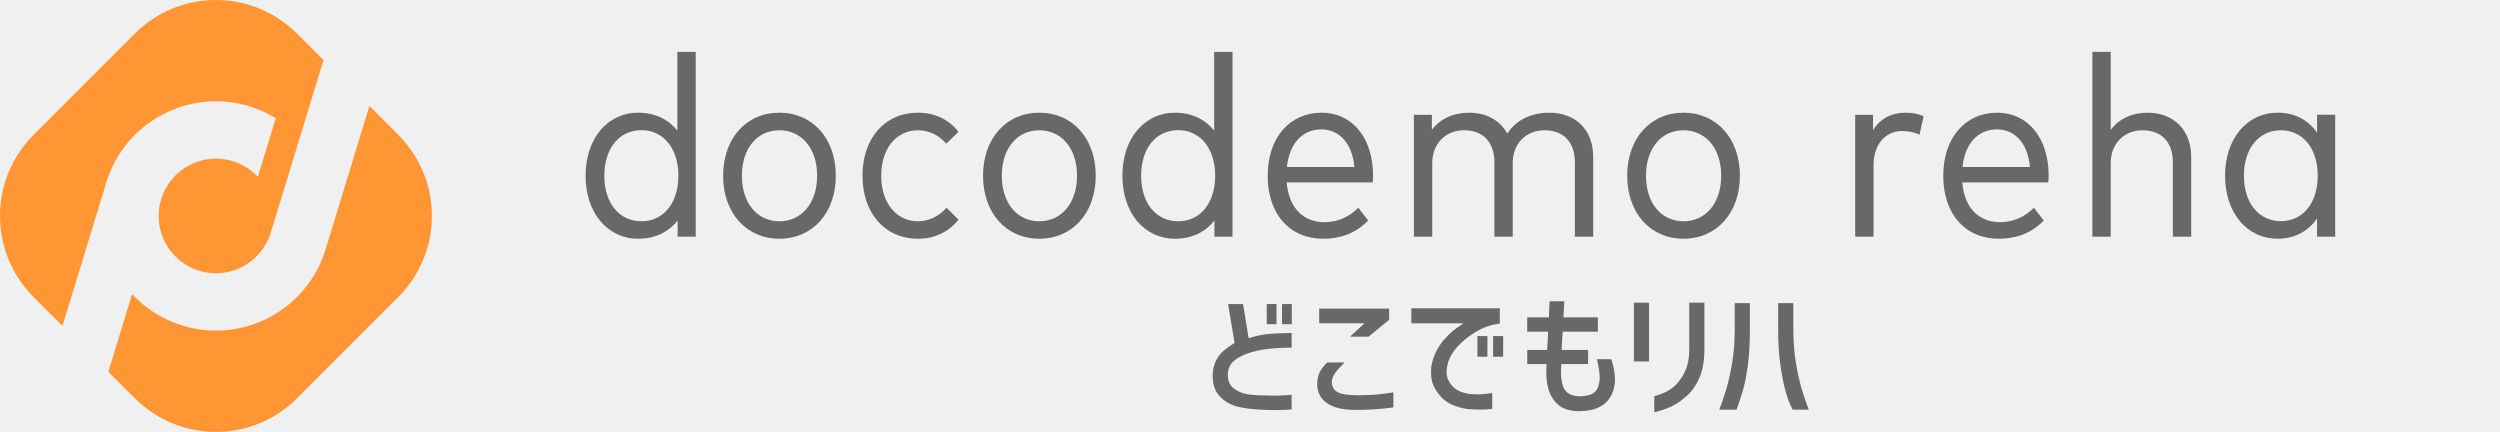
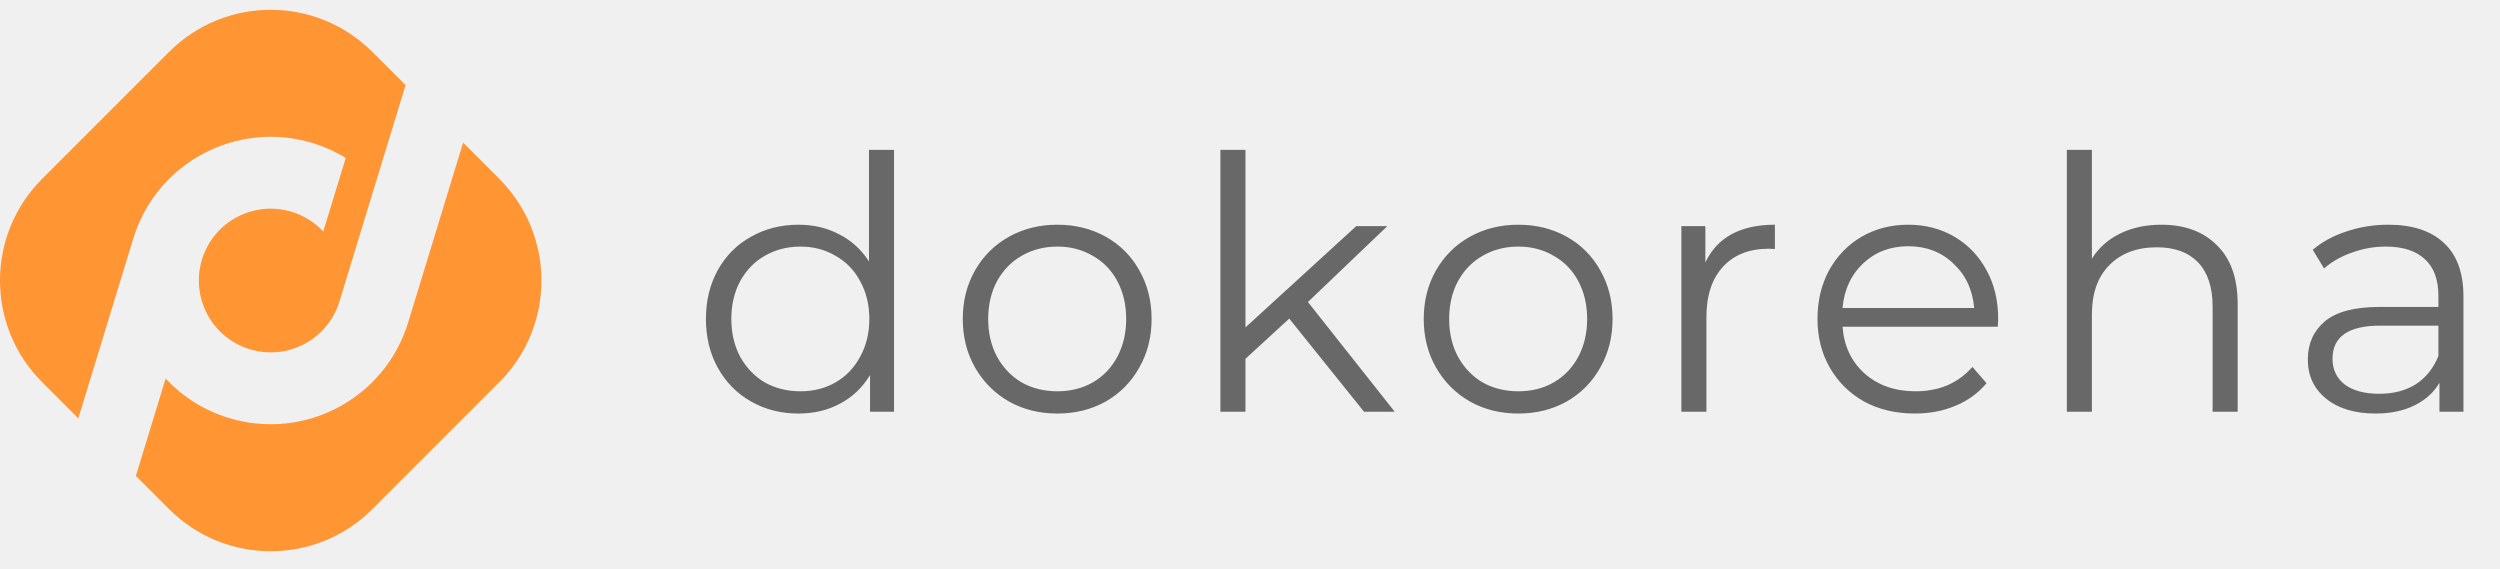
- <svg xmlns="http://www.w3.org/2000/svg" width="301" height="52" viewBox="0 0 301 52" fill="none">
-   <path d="M155.516 41.854C154.72 41.854 153.927 41.888 153.138 41.955C152.348 42.023 151.541 42.168 150.717 42.392C149.893 42.617 149.209 42.941 148.663 43.367C148.117 43.792 147.838 44.38 147.827 45.131C147.838 45.859 148.077 46.403 148.543 46.761C149.009 47.12 149.528 47.349 150.103 47.45C150.677 47.551 151.277 47.601 151.902 47.601C152.629 47.635 153.3 47.643 153.913 47.626C154.527 47.609 155.061 47.578 155.516 47.534V49.298C154.323 49.387 153.147 49.399 151.987 49.332C150.749 49.287 149.717 49.153 148.894 48.928C148.069 48.705 147.373 48.281 146.805 47.66C146.237 47.038 145.97 46.156 146.004 45.013C146.049 44.363 146.202 43.798 146.464 43.316C146.725 42.834 147.035 42.451 147.393 42.165C147.751 41.879 148.169 41.585 148.646 41.283L147.862 36.611H149.669L150.334 40.711C151.38 40.397 152.314 40.218 153.138 40.173C153.962 40.128 154.754 40.1 155.516 40.089V41.854ZM152.516 39.032V36.612H153.692V39.032H152.516ZM154.357 39.032V36.612H155.533V39.032H154.357Z" fill="#686868" />
-   <path d="M159.804 43.641H161.884C161.406 44.1 161.028 44.523 160.75 44.909C160.471 45.295 160.338 45.674 160.349 46.043C160.349 46.346 160.443 46.623 160.63 46.874C160.817 47.126 161.13 47.306 161.568 47.412C162.005 47.519 162.645 47.578 163.486 47.589C164.417 47.589 165.213 47.556 165.873 47.488C166.531 47.421 167.162 47.337 167.765 47.236V49.051C166.264 49.264 164.713 49.364 163.111 49.353C161.611 49.343 160.48 49.059 159.719 48.505C158.957 47.95 158.583 47.175 158.594 46.178C158.617 45.595 158.73 45.113 158.935 44.732C159.139 44.352 159.429 43.988 159.804 43.641ZM158.832 37.155H167.253V38.499L164.781 40.532H162.549L164.287 38.92H158.832V37.155Z" fill="#686868" />
-   <path d="M180.577 37.117V38.964C179.607 39.067 178.676 39.382 177.783 39.905C176.89 40.429 176.136 41.024 175.523 41.692C174.91 42.36 174.516 43.021 174.341 43.678C174.096 44.564 174.119 45.283 174.411 45.835C174.703 46.387 175.085 46.782 175.558 47.018C176.031 47.254 176.53 47.395 177.055 47.441C177.627 47.487 178.112 47.492 178.509 47.458C178.906 47.424 179.291 47.377 179.665 47.32V49.236C179.279 49.282 178.868 49.308 178.43 49.313C177.992 49.319 177.511 49.304 176.986 49.27C176.53 49.247 175.987 49.135 175.356 48.934C174.726 48.733 174.192 48.433 173.754 48.036C173.316 47.639 172.945 47.136 172.641 46.525C172.337 45.915 172.233 45.121 172.326 44.143C172.443 43.464 172.648 42.842 172.94 42.278C173.232 41.715 173.558 41.231 173.92 40.828C174.282 40.426 174.597 40.112 174.866 39.888C175.134 39.663 175.578 39.344 176.198 38.929H169.927V37.117H180.577ZM177.88 42.952V40.465H179.088V42.952H177.88ZM179.771 42.952V40.465H180.98V42.952H179.771Z" fill="#686868" />
-   <path d="M183.877 38.203H186.485C186.53 37.374 186.559 36.73 186.57 36.27H188.343C188.32 36.696 188.285 37.34 188.24 38.203H192.383V39.934H188.155C188.11 40.404 188.082 40.765 188.07 41.018C188.059 41.27 188.042 41.642 188.02 42.135H191.208V43.832H187.986C187.883 45.076 187.977 46.025 188.266 46.681C188.556 47.336 189.178 47.68 190.133 47.714C190.849 47.703 191.378 47.602 191.719 47.411C192.06 47.221 192.292 46.938 192.418 46.563C192.542 46.187 192.605 45.82 192.605 45.462C192.605 45.092 192.568 44.837 192.494 44.384C192.42 43.93 192.343 43.552 192.264 43.25H194.002C194.298 44.191 194.446 44.941 194.446 45.815C194.446 46.095 194.389 46.453 194.275 46.89C194.162 47.327 193.952 47.744 193.645 48.142C193.338 48.54 192.911 48.862 192.366 49.108C191.82 49.355 191.076 49.489 190.133 49.512C189.042 49.501 188.205 49.243 187.619 48.739C187.033 48.235 186.63 47.58 186.409 46.773C186.188 45.966 186.122 44.987 186.213 43.832H183.878V42.135H186.281C186.337 41.172 186.377 40.438 186.4 39.934H183.877V38.203Z" fill="#686868" />
-   <path d="M196.722 43.518V36.444H198.546V43.518H196.722ZM199.176 47.685C199.586 47.595 200.022 47.444 200.488 47.231C200.954 47.018 201.394 46.705 201.81 46.29C202.225 45.876 202.588 45.332 202.9 44.66C203.213 43.989 203.375 43.165 203.386 42.191V36.444H205.21V42.191C205.199 43.535 204.983 44.669 204.563 45.593C204.142 46.518 203.589 47.265 202.9 47.836C202.213 48.408 201.559 48.819 200.94 49.071C200.32 49.323 199.732 49.511 199.175 49.634V47.685H199.176Z" fill="#686868" />
-   <path d="M207.001 49.322C207.24 48.722 207.498 47.974 207.777 47.075C208.056 46.177 208.302 45.109 208.519 43.869C208.735 42.63 208.848 41.258 208.86 39.755V36.496H210.684V39.755C210.684 41.365 210.602 42.783 210.437 44.01C210.272 45.238 210.067 46.262 209.824 47.084C209.579 47.906 209.331 48.652 209.082 49.322H207.001ZM217.775 49.322H215.832C215.479 48.64 215.192 47.892 214.971 47.075C214.75 46.259 214.547 45.238 214.366 44.01C214.184 42.783 214.092 41.364 214.092 39.755V36.496H215.917V39.755C215.928 41.259 216.041 42.63 216.258 43.869C216.474 45.109 216.72 46.177 217 47.075C217.277 47.974 217.536 48.722 217.775 49.322Z" fill="#686868" />
-   <path d="M83.764 28.496H81.585V26.564C80.519 27.893 78.942 28.743 76.825 28.743C73.178 28.743 70.505 25.668 70.505 21.156C70.505 16.643 73.178 13.568 76.825 13.568C78.912 13.568 80.488 14.402 81.554 15.716V6.243H83.764V28.496ZM81.678 21.156C81.678 17.849 79.854 15.67 77.227 15.67C74.538 15.67 72.761 17.88 72.761 21.156C72.761 24.432 74.538 26.642 77.227 26.642C79.858 26.642 81.678 24.478 81.678 21.156Z" fill="#686868" />
-   <path d="M100.633 21.155C100.633 25.668 97.805 28.743 93.834 28.743C89.878 28.743 87.065 25.668 87.065 21.155C87.065 16.643 89.878 13.568 93.834 13.568C97.805 13.568 100.633 16.643 100.633 21.155ZM89.325 21.155C89.325 24.509 91.211 26.641 93.838 26.641C96.48 26.641 98.381 24.493 98.381 21.155C98.381 17.818 96.48 15.685 93.838 15.685C91.207 15.685 89.325 17.818 89.325 21.155Z" fill="#686868" />
-   <path d="M115.403 15.87L113.935 17.292C113.023 16.272 111.895 15.685 110.52 15.685C107.985 15.685 106.1 17.787 106.1 21.155C106.1 24.524 107.985 26.641 110.52 26.641C111.895 26.641 113.085 25.992 113.966 25.019L115.403 26.441C114.244 27.924 112.529 28.743 110.535 28.743C106.533 28.743 103.844 25.668 103.844 21.155C103.844 16.643 106.533 13.568 110.535 13.568C112.529 13.568 114.259 14.387 115.403 15.87Z" fill="#686868" />
-   <path d="M131.926 21.155C131.926 25.668 129.098 28.743 125.127 28.743C121.171 28.743 118.358 25.668 118.358 21.155C118.358 16.643 121.171 13.568 125.127 13.568C129.098 13.568 131.926 16.643 131.926 21.155ZM120.618 21.155C120.618 24.509 122.504 26.641 125.131 26.641C127.773 26.641 129.674 24.493 129.674 21.155C129.674 17.818 127.773 15.685 125.131 15.685C122.504 15.685 120.618 17.818 120.618 21.155Z" fill="#686868" />
-   <path d="M148.395 28.497H146.216V26.565C145.149 27.894 143.573 28.744 141.456 28.744C137.809 28.744 135.136 25.669 135.136 21.156C135.136 16.644 137.809 13.569 141.456 13.569C143.542 13.569 145.119 14.403 146.185 15.716V6.244H148.395V28.497ZM146.308 21.156C146.308 17.849 144.485 15.67 141.858 15.67C139.169 15.67 137.392 17.88 137.392 21.156C137.392 24.432 139.169 26.642 141.858 26.642C144.485 26.642 146.308 24.479 146.308 21.156Z" fill="#686868" />
-   <path d="M165.27 21.959H154.916C155.179 25.127 157.002 26.75 159.459 26.75C161.128 26.75 162.472 26.07 163.539 25.019L164.729 26.549C163.122 28.187 161.267 28.743 159.305 28.743C155.318 28.743 152.629 25.822 152.629 21.171C152.629 16.55 155.302 13.568 159.135 13.568C162.751 13.568 165.316 16.535 165.316 21.14C165.316 21.418 165.3 21.712 165.27 21.959ZM163.06 20.105C162.844 17.354 161.313 15.577 159.104 15.577C156.77 15.577 155.241 17.308 154.947 20.105H163.06Z" fill="#686868" />
-   <path d="M191.823 18.9V28.496H189.613V19.533C189.613 17.107 188.253 15.685 185.95 15.685C183.818 15.685 182.133 17.215 182.133 19.611V28.496H179.924V19.533C179.924 17.107 178.564 15.685 176.261 15.685C174.129 15.685 172.444 17.231 172.444 19.626V28.496H170.234V13.819H172.398V15.628C173.48 14.19 175.148 13.572 176.879 13.572C178.981 13.572 180.619 14.499 181.484 16.091C182.582 14.329 184.529 13.572 186.538 13.572C189.706 13.568 191.823 15.624 191.823 18.9Z" fill="#686868" />
-   <path d="M209.484 21.155C209.484 25.668 206.656 28.743 202.685 28.743C198.728 28.743 195.916 25.668 195.916 21.155C195.916 16.643 198.728 13.568 202.685 13.568C206.656 13.568 209.484 16.643 209.484 21.155ZM198.176 21.155C198.176 24.509 200.061 26.641 202.688 26.641C205.331 26.641 207.232 24.493 207.232 21.155C207.232 17.818 205.331 15.685 202.688 15.685C200.057 15.685 198.176 17.818 198.176 21.155Z" fill="#686868" />
-   <path d="M231.602 14.001L231.107 16.211C230.536 15.933 229.747 15.778 229.021 15.778C226.95 15.778 225.575 17.432 225.575 19.904V28.496H223.365V13.82H225.513V15.659C226.379 14.283 227.723 13.572 229.423 13.572C230.273 13.569 230.999 13.708 231.602 14.001Z" fill="#686868" />
-   <path d="M246.61 21.959H236.256C236.519 25.127 238.342 26.75 240.799 26.75C242.468 26.75 243.813 26.07 244.879 25.019L246.069 26.549C244.462 28.187 242.607 28.743 240.645 28.743C236.658 28.743 233.969 25.822 233.969 21.171C233.969 16.55 236.642 13.568 240.475 13.568C244.091 13.568 246.656 16.535 246.656 21.14C246.656 21.418 246.641 21.712 246.61 21.959ZM244.4 20.105C244.183 17.354 242.654 15.577 240.444 15.577C238.11 15.577 236.58 17.308 236.287 20.105H244.4Z" fill="#686868" />
-   <path d="M263.82 18.899V28.496H261.61V19.533C261.61 17.107 260.252 15.685 257.948 15.685C255.816 15.685 254.132 17.23 254.132 19.626V28.496H251.922V6.247H254.132V15.643C255.182 14.206 256.836 13.572 258.552 13.572C261.688 13.568 263.82 15.623 263.82 18.899Z" fill="#686868" />
-   <path d="M281.157 28.492H278.979V26.314C277.943 27.782 276.367 28.74 274.219 28.74C270.571 28.74 267.899 25.664 267.899 21.152C267.899 16.64 270.587 13.565 274.235 13.565C276.367 13.565 277.943 14.507 278.979 15.96V13.812H281.157V28.492ZM279.055 21.156C279.055 17.849 277.247 15.685 274.621 15.685C271.947 15.685 270.169 17.895 270.169 21.156C270.169 24.432 271.947 26.626 274.621 26.626C277.247 26.626 279.055 24.463 279.055 21.156Z" fill="#686868" />
-   <g clip-path="url(#clip0_448:655)">
-     <path d="M12.801 21.965C15.03 14.675 22.745 10.573 30.035 12.801C31.174 13.15 32.235 13.632 33.206 14.226L31.047 21.293C30.248 20.435 29.219 19.768 28.017 19.401C24.373 18.287 20.515 20.338 19.401 23.982C18.287 27.626 20.338 31.484 23.982 32.598C27.626 33.712 31.484 31.661 32.598 28.017L38.951 7.236L35.758 4.042C30.368 -1.347 21.63 -1.347 16.241 4.042L4.042 16.241C-1.347 21.63 -1.347 30.368 4.042 35.758L7.521 39.236L12.801 21.965Z" fill="#FF9533" />
-     <path d="M47.957 16.241L44.479 12.763L39.199 30.035C36.97 37.325 29.255 41.427 21.965 39.199C19.561 38.463 17.504 37.132 15.907 35.415L13.049 44.764L16.243 47.958C21.632 53.347 30.37 53.347 35.76 47.958L47.958 35.759C53.347 30.369 53.347 21.631 47.957 16.241Z" fill="#FF9533" />
+ <svg xmlns="http://www.w3.org/2000/svg" width="255" height="58" viewBox="0 0 255 58" fill="none">
+   <g clip-path="url(#clip0_663:618)">
+     <path d="M13.595 24.327C15.962 16.585 24.156 12.228 31.897 14.595C33.108 14.965 34.234 15.478 35.266 16.108L32.972 23.613C32.124 22.702 31.031 21.994 29.755 21.604C25.885 20.421 21.787 22.599 20.604 26.469C19.421 30.339 21.599 34.437 25.469 35.62C29.339 36.803 33.437 34.625 34.62 30.755L41.367 8.684L37.975 5.292C32.252 -0.431 22.971 -0.431 17.248 5.292L4.292 18.248C-1.431 23.971 -1.431 33.252 4.292 38.975L7.987 42.669L13.595 24.327Z" fill="#FF9533" />
+     <path d="M50.932 18.249L47.237 14.554L41.63 32.898C39.263 40.639 31.069 44.996 23.328 42.63C20.774 41.849 18.59 40.435 16.893 38.611L13.858 48.541L17.25 51.932C22.974 57.656 32.254 57.656 37.977 51.932L50.933 38.977C56.656 33.253 56.656 23.973 50.932 18.249Z" fill="#FF9533" />
  </g>
+   <path d="M91.192 15.288V42H88.744V38.256C87.976 39.528 86.956 40.5 85.684 41.172C84.436 41.844 83.02 42.18 81.436 42.18C79.66 42.18 78.052 41.772 76.612 40.956C75.172 40.14 74.044 39 73.228 37.536C72.412 36.072 72.004 34.404 72.004 32.532C72.004 30.66 72.412 28.992 73.228 27.528C74.044 26.064 75.172 24.936 76.612 24.144C78.052 23.328 79.66 22.92 81.436 22.92C82.972 22.92 84.352 23.244 85.576 23.892C86.824 24.516 87.844 25.44 88.636 26.664V15.288H91.192ZM81.652 39.912C82.972 39.912 84.16 39.612 85.216 39.012C86.296 38.388 87.136 37.512 87.736 36.384C88.36 35.256 88.672 33.972 88.672 32.532C88.672 31.092 88.36 29.808 87.736 28.68C87.136 27.552 86.296 26.688 85.216 26.088C84.16 25.464 82.972 25.152 81.652 25.152C80.308 25.152 79.096 25.464 78.016 26.088C76.96 26.688 76.12 27.552 75.496 28.68C74.896 29.808 74.596 31.092 74.596 32.532C74.596 33.972 74.896 35.256 75.496 36.384C76.12 37.512 76.96 38.388 78.016 39.012C79.096 39.612 80.308 39.912 81.652 39.912ZM107.851 42.18C106.027 42.18 104.383 41.772 102.919 40.956C101.455 40.116 100.303 38.964 99.463 37.5C98.623 36.036 98.203 34.38 98.203 32.532C98.203 30.684 98.623 29.028 99.463 27.564C100.303 26.1 101.455 24.96 102.919 24.144C104.383 23.328 106.027 22.92 107.851 22.92C109.675 22.92 111.319 23.328 112.783 24.144C114.247 24.96 115.387 26.1 116.203 27.564C117.043 29.028 117.463 30.684 117.463 32.532C117.463 34.38 117.043 36.036 116.203 37.5C115.387 38.964 114.247 40.116 112.783 40.956C111.319 41.772 109.675 42.18 107.851 42.18ZM107.851 39.912C109.195 39.912 110.395 39.612 111.451 39.012C112.531 38.388 113.371 37.512 113.971 36.384C114.571 35.256 114.871 33.972 114.871 32.532C114.871 31.092 114.571 29.808 113.971 28.68C113.371 27.552 112.531 26.688 111.451 26.088C110.395 25.464 109.195 25.152 107.851 25.152C106.507 25.152 105.295 25.464 104.215 26.088C103.159 26.688 102.319 27.552 101.695 28.68C101.095 29.808 100.795 31.092 100.795 32.532C100.795 33.972 101.095 35.256 101.695 36.384C102.319 37.512 103.159 38.388 104.215 39.012C105.295 39.612 106.507 39.912 107.851 39.912ZM131.501 32.496L127.037 36.6V42H124.481V15.288H127.037V33.396L138.341 23.064H141.509L133.409 30.804L142.265 42H139.133L131.501 32.496ZM154.869 42.18C153.045 42.18 151.401 41.772 149.937 40.956C148.473 40.116 147.321 38.964 146.481 37.5C145.641 36.036 145.221 34.38 145.221 32.532C145.221 30.684 145.641 29.028 146.481 27.564C147.321 26.1 148.473 24.96 149.937 24.144C151.401 23.328 153.045 22.92 154.869 22.92C156.693 22.92 158.337 23.328 159.801 24.144C161.265 24.96 162.405 26.1 163.221 27.564C164.061 29.028 164.481 30.684 164.481 32.532C164.481 34.38 164.061 36.036 163.221 37.5C162.405 38.964 161.265 40.116 159.801 40.956C158.337 41.772 156.693 42.18 154.869 42.18ZM154.869 39.912C156.213 39.912 157.413 39.612 158.469 39.012C159.549 38.388 160.389 37.512 160.989 36.384C161.589 35.256 161.889 33.972 161.889 32.532C161.889 31.092 161.589 29.808 160.989 28.68C160.389 27.552 159.549 26.688 158.469 26.088C157.413 25.464 156.213 25.152 154.869 25.152C153.525 25.152 152.313 25.464 151.233 26.088C150.177 26.688 149.337 27.552 148.713 28.68C148.113 29.808 147.813 31.092 147.813 32.532C147.813 33.972 148.113 35.256 148.713 36.384C149.337 37.512 150.177 38.388 151.233 39.012C152.313 39.612 153.525 39.912 154.869 39.912ZM173.947 26.772C174.547 25.5 175.435 24.54 176.611 23.892C177.811 23.244 179.287 22.92 181.039 22.92V25.404L180.427 25.368C178.435 25.368 176.875 25.98 175.747 27.204C174.619 28.428 174.055 30.144 174.055 32.352V42H171.499V23.064H173.947V26.772ZM203.779 33.324H187.939C188.083 35.292 188.839 36.888 190.207 38.112C191.575 39.312 193.303 39.912 195.391 39.912C196.567 39.912 197.647 39.708 198.631 39.3C199.615 38.868 200.467 38.244 201.187 37.428L202.627 39.084C201.787 40.092 200.731 40.86 199.459 41.388C198.211 41.916 196.831 42.18 195.319 42.18C193.375 42.18 191.647 41.772 190.135 40.956C188.647 40.116 187.483 38.964 186.643 37.5C185.803 36.036 185.383 34.38 185.383 32.532C185.383 30.684 185.779 29.028 186.571 27.564C187.387 26.1 188.491 24.96 189.883 24.144C191.299 23.328 192.883 22.92 194.635 22.92C196.387 22.92 197.959 23.328 199.351 24.144C200.743 24.96 201.835 26.1 202.627 27.564C203.419 29.004 203.815 30.66 203.815 32.532L203.779 33.324ZM194.635 25.116C192.811 25.116 191.275 25.704 190.027 26.88C188.803 28.032 188.107 29.544 187.939 31.416H201.367C201.199 29.544 200.491 28.032 199.243 26.88C198.019 25.704 196.483 25.116 194.635 25.116ZM220.466 22.92C222.842 22.92 224.726 23.616 226.118 25.008C227.534 26.376 228.242 28.38 228.242 31.02V42H225.686V31.272C225.686 29.304 225.194 27.804 224.21 26.772C223.226 25.74 221.822 25.224 219.998 25.224C217.958 25.224 216.338 25.836 215.138 27.06C213.962 28.26 213.374 29.928 213.374 32.064V42H210.818V15.288H213.374V26.376C214.07 25.272 215.03 24.42 216.254 23.82C217.478 23.22 218.882 22.92 220.466 22.92ZM243.605 22.92C246.077 22.92 247.973 23.544 249.293 24.792C250.613 26.016 251.273 27.84 251.273 30.264V42H248.825V39.048C248.249 40.032 247.397 40.8 246.269 41.352C245.165 41.904 243.845 42.18 242.309 42.18C240.197 42.18 238.517 41.676 237.269 40.668C236.021 39.66 235.397 38.328 235.397 36.672C235.397 35.064 235.973 33.768 237.125 32.784C238.301 31.8 240.161 31.308 242.705 31.308H248.717V30.156C248.717 28.524 248.261 27.288 247.349 26.448C246.437 25.584 245.105 25.152 243.353 25.152C242.153 25.152 241.001 25.356 239.897 25.764C238.793 26.148 237.845 26.688 237.053 27.384L235.901 25.476C236.861 24.66 238.013 24.036 239.357 23.604C240.701 23.148 242.117 22.92 243.605 22.92ZM242.705 40.164C244.145 40.164 245.381 39.84 246.413 39.192C247.445 38.52 248.213 37.56 248.717 36.312V33.216H242.777C239.537 33.216 237.917 34.344 237.917 36.6C237.917 37.704 238.337 38.58 239.177 39.228C240.017 39.852 241.193 40.164 242.705 40.164Z" fill="#686868" />
  <defs>
-     <clipPath id="clip0_448:655">
-       <rect width="52" height="52" fill="white" />
+     <clipPath id="clip0_663:618">
+       <rect width="55.225" height="55.225" fill="white" transform="translate(0 1)" />
    </clipPath>
  </defs>
</svg>
